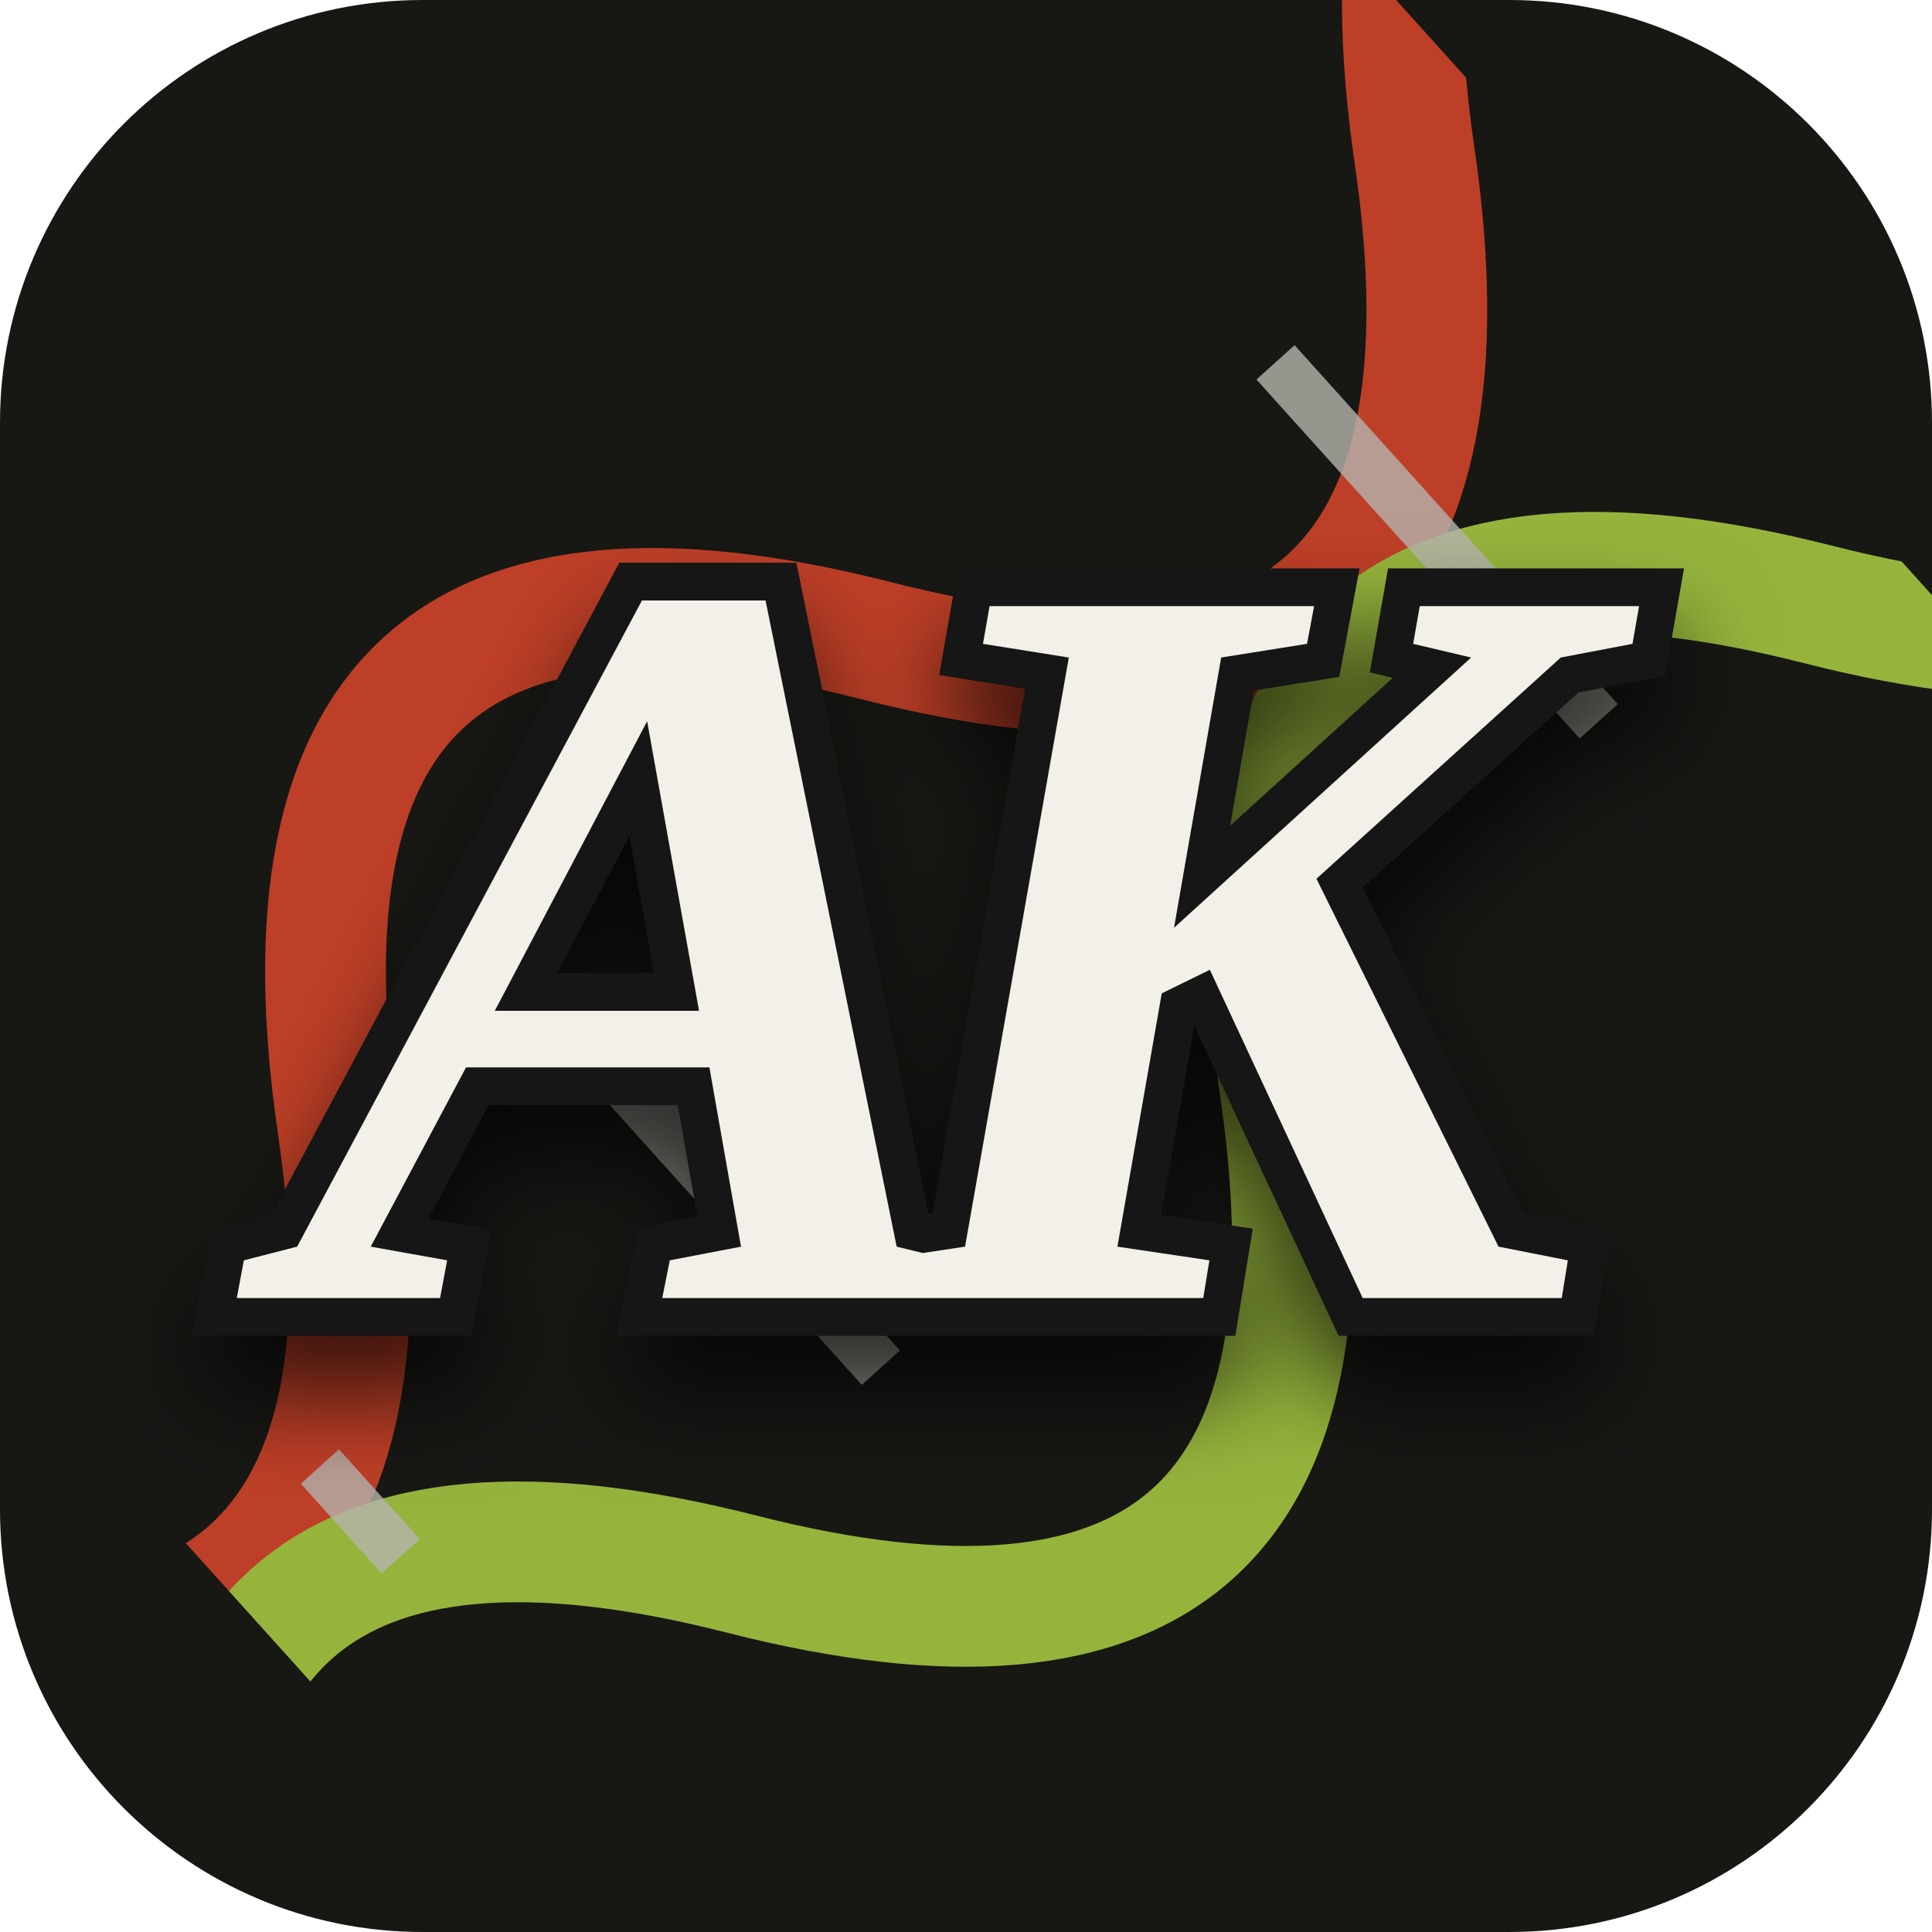
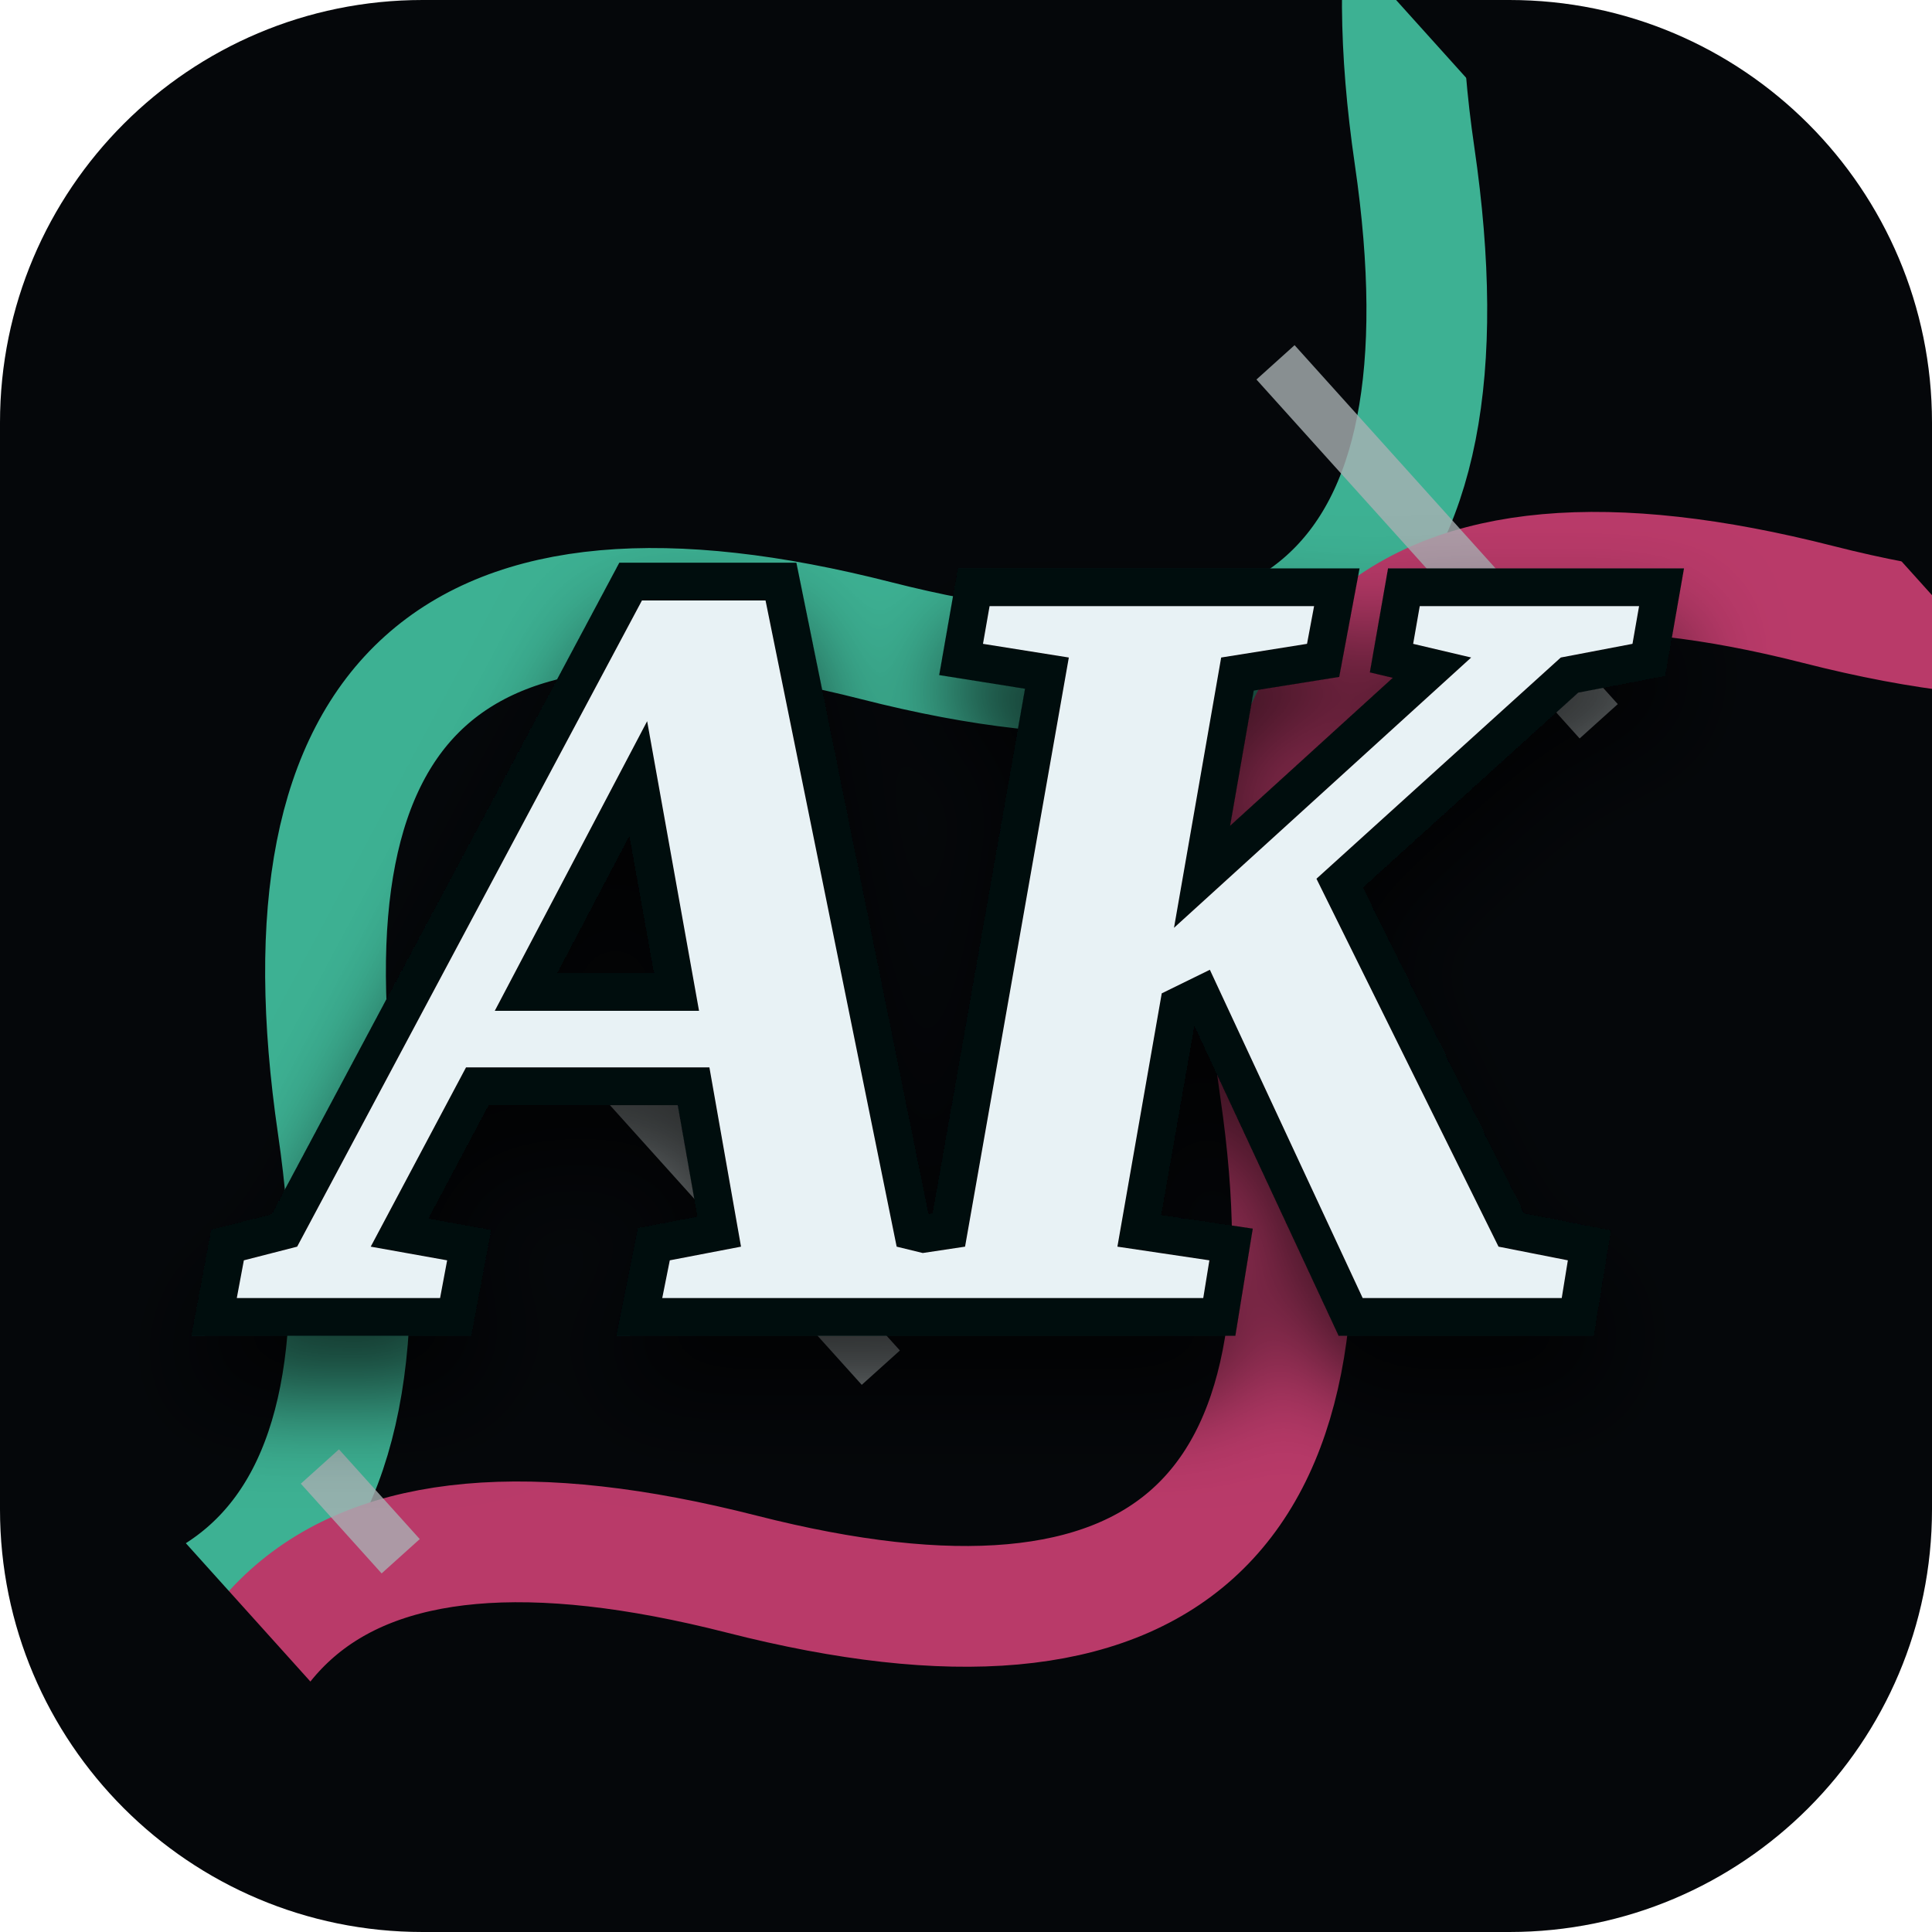
<svg xmlns="http://www.w3.org/2000/svg" viewBox="0 0 64 64">
  <defs>
    <clipPath id="frame">
      <rect width="64" height="64" rx="14" />
    </clipPath>
    <filter id="shadow" x="-30%" y="-30%" width="160%" height="160%">
      <feDropShadow dx="0" dy="2" stdDeviation="1.6" flood-color="#000" flood-opacity=".7" />
    </filter>
  </defs>
-   <rect width="64" height="64" rx="14" fill="#171814" />
+   <rect width="64" height="64" rx="14" fill="#05070a" />
  <g clip-path="url(#frame)" opacity=".72" transform="rotate(-42 32 32)">
    <g>
      <animateTransform attributeName="transform" type="translate" values="-18 0;18 0;-18 0" dur="5s" repeatCount="indefinite" />
-       <path d="M-35 22c8-12 16-12 24 0s16 12 24 0 16-12 24 0 16 12 24 0 16-12 24 0 16 12 24 0" fill="none" stroke="#ff4d2e" stroke-width="4" stroke-linecap="round" />
-       <path d="M-35 42c8 12 16 12 24 0s16-12 24 0 16 12 24 0 16-12 24 0 16 12 24 0 16-12 24 0" fill="none" stroke="#c8f04b" stroke-width="4" stroke-linecap="round" />
-       <g stroke="#f2f0e8" stroke-width="1.7" opacity=".8">
+       <path d="M-35 22c8-12 16-12 24 0s16 12 24 0 16-12 24 0 16 12 24 0 16-12 24 0 16 12 24 0" fill="none" stroke="#53f2c8" stroke-width="4" stroke-linecap="round" />
+       <path d="M-35 42c8 12 16 12 24 0s16-12 24 0 16 12 24 0 16-12 24 0 16 12 24 0 16-12 24 0" fill="none" stroke="#ff4d8d" stroke-width="4" stroke-linecap="round" />
+       <g stroke="#e8f2f5" stroke-width="1.7" opacity=".8">
        <path d="M-27 30v4" />
        <path d="M-11 24v16" />
        <path d="M5 30v4" />
        <path d="M21 24v16" />
        <path d="M37 30v4" />
        <path d="M53 24v16" />
        <path d="M69 30v4" />
        <path d="M85 24v16" />
      </g>
    </g>
  </g>
-   <text x="31" y="43" text-anchor="middle" fill="#f2f0e8" stroke="#171814" stroke-width="2.5" paint-order="stroke" filter="url(#shadow)" font-family="Georgia, 'Times New Roman', serif" font-size="35" font-weight="700" font-style="italic" letter-spacing="-4">AK</text>
+   <text x="31" y="43" text-anchor="middle" fill="#e8f2f5" stroke="#05070a" stroke-width="2.5" paint-order="stroke" filter="url(#shadow)" font-family="Georgia, 'Times New Roman', serif" font-size="35" font-weight="700" font-style="italic" letter-spacing="-4">AK</text>
</svg>
